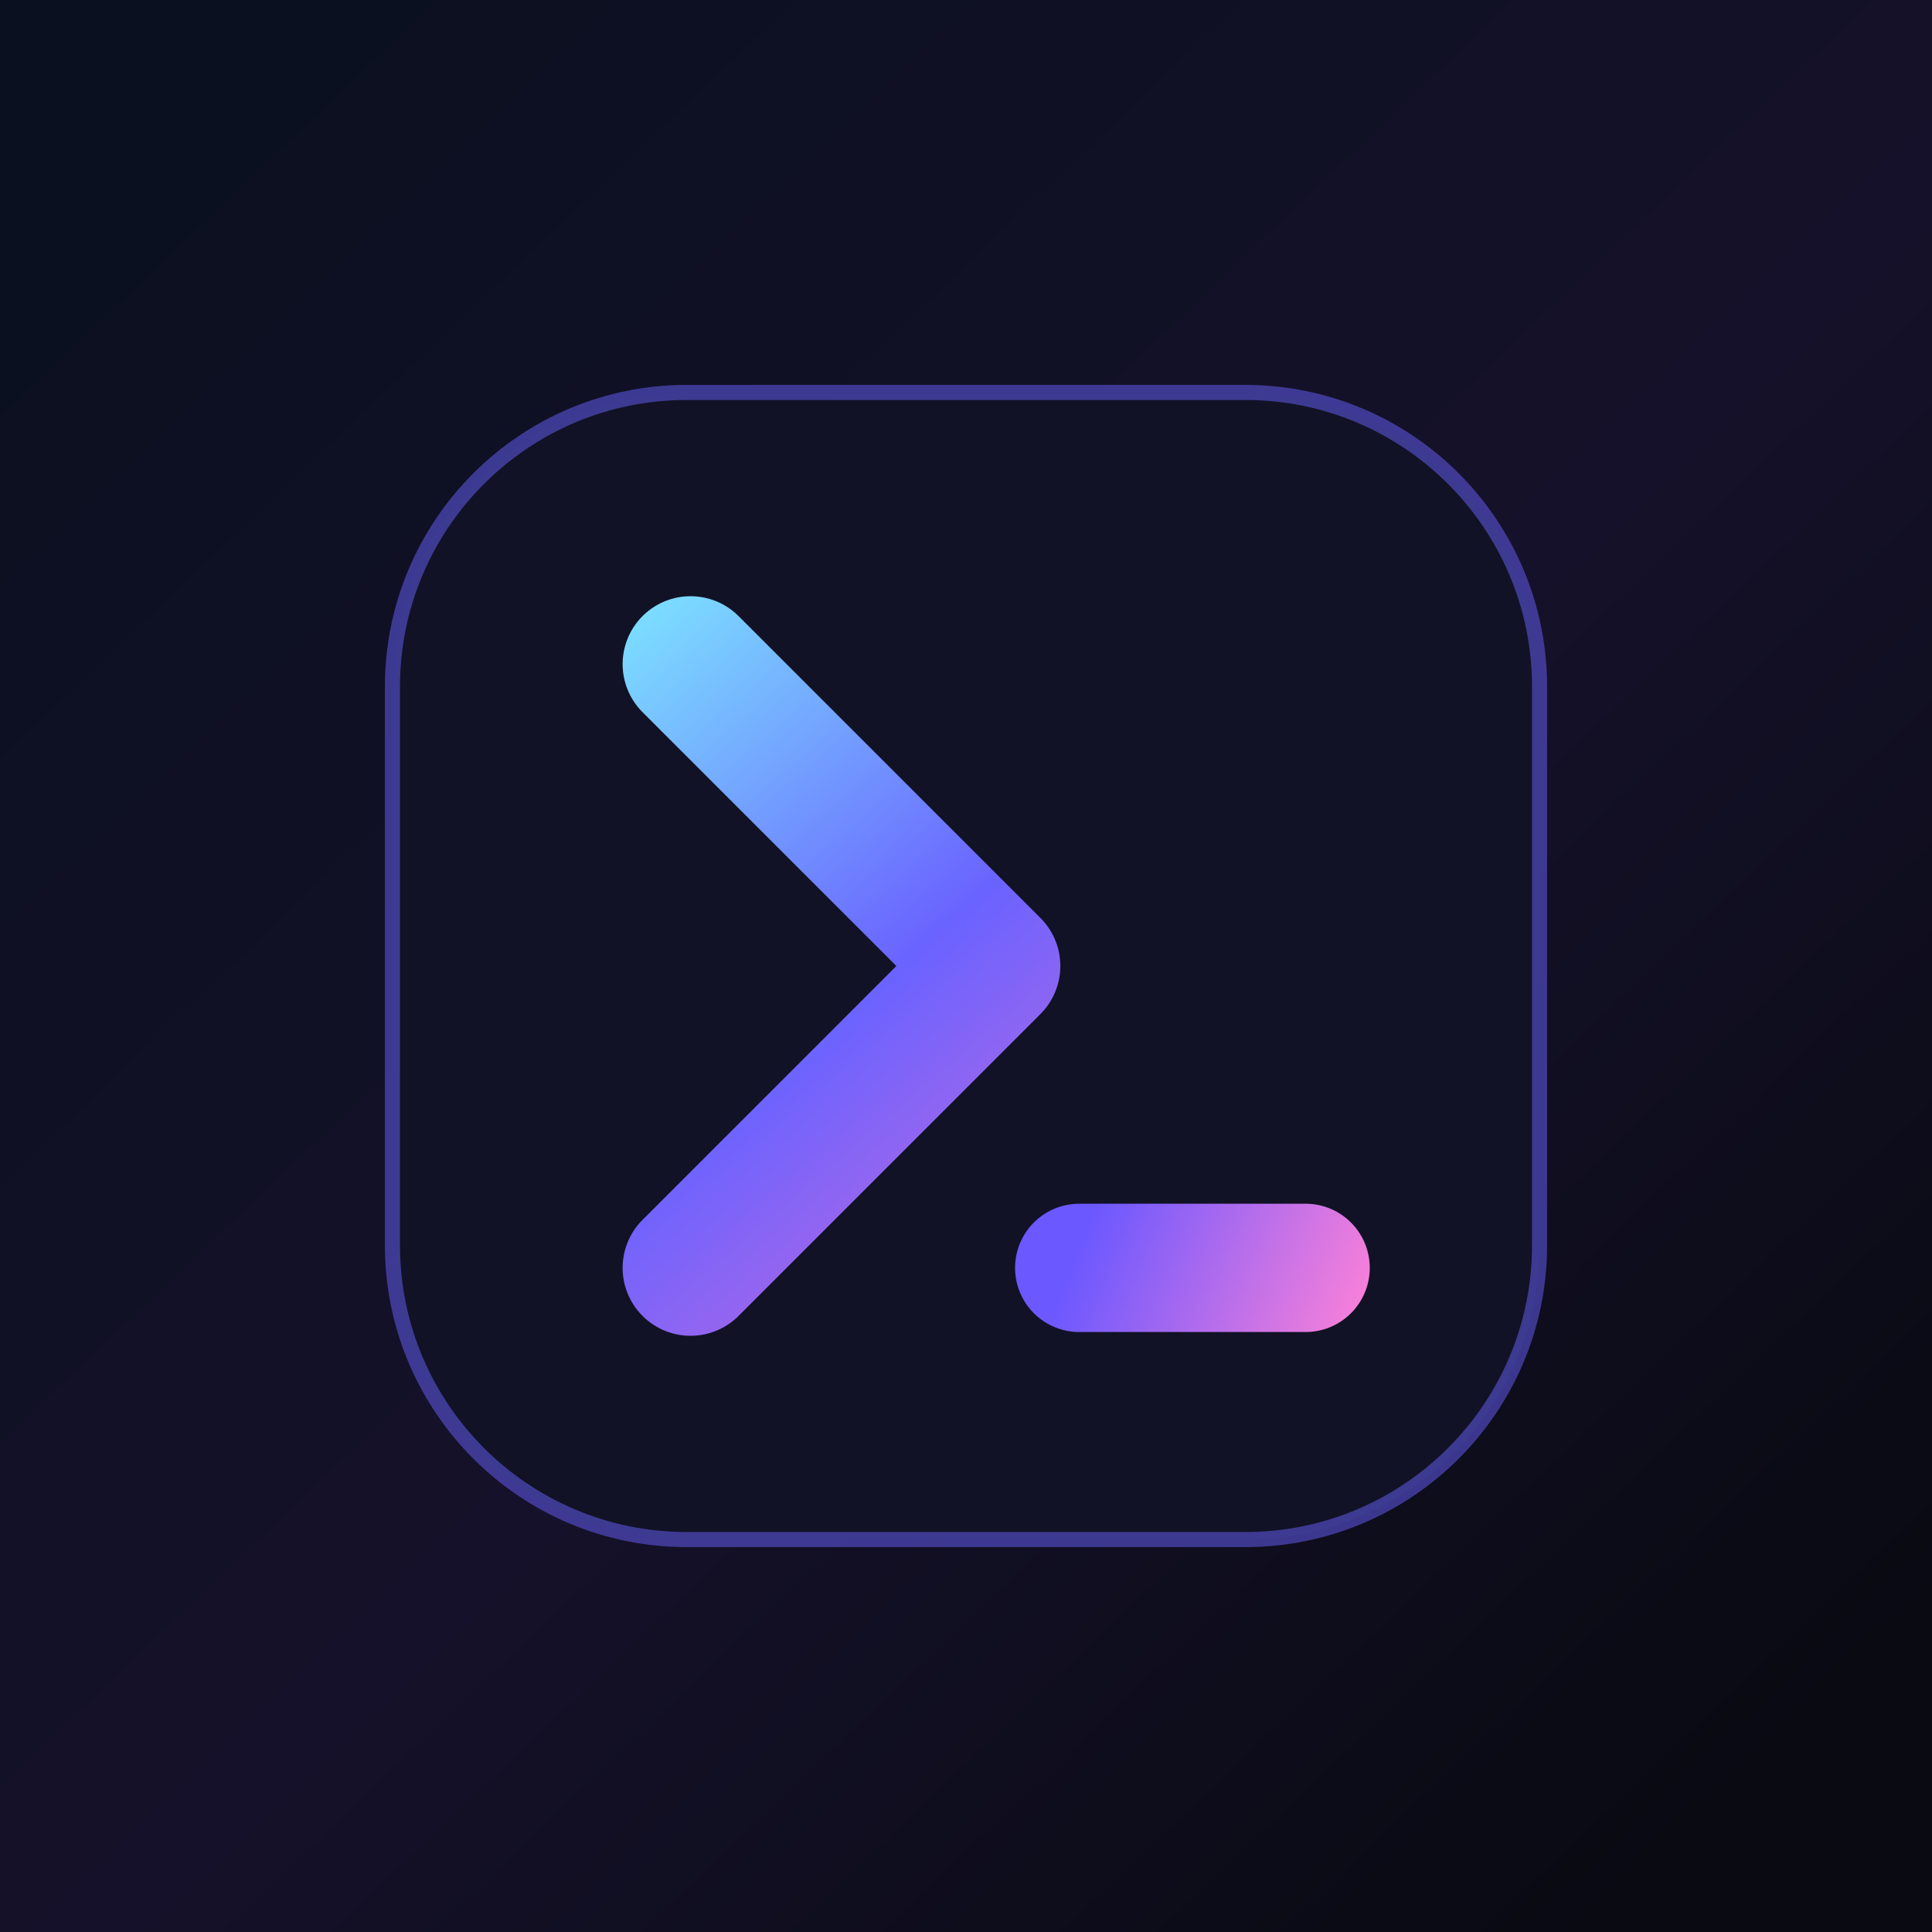
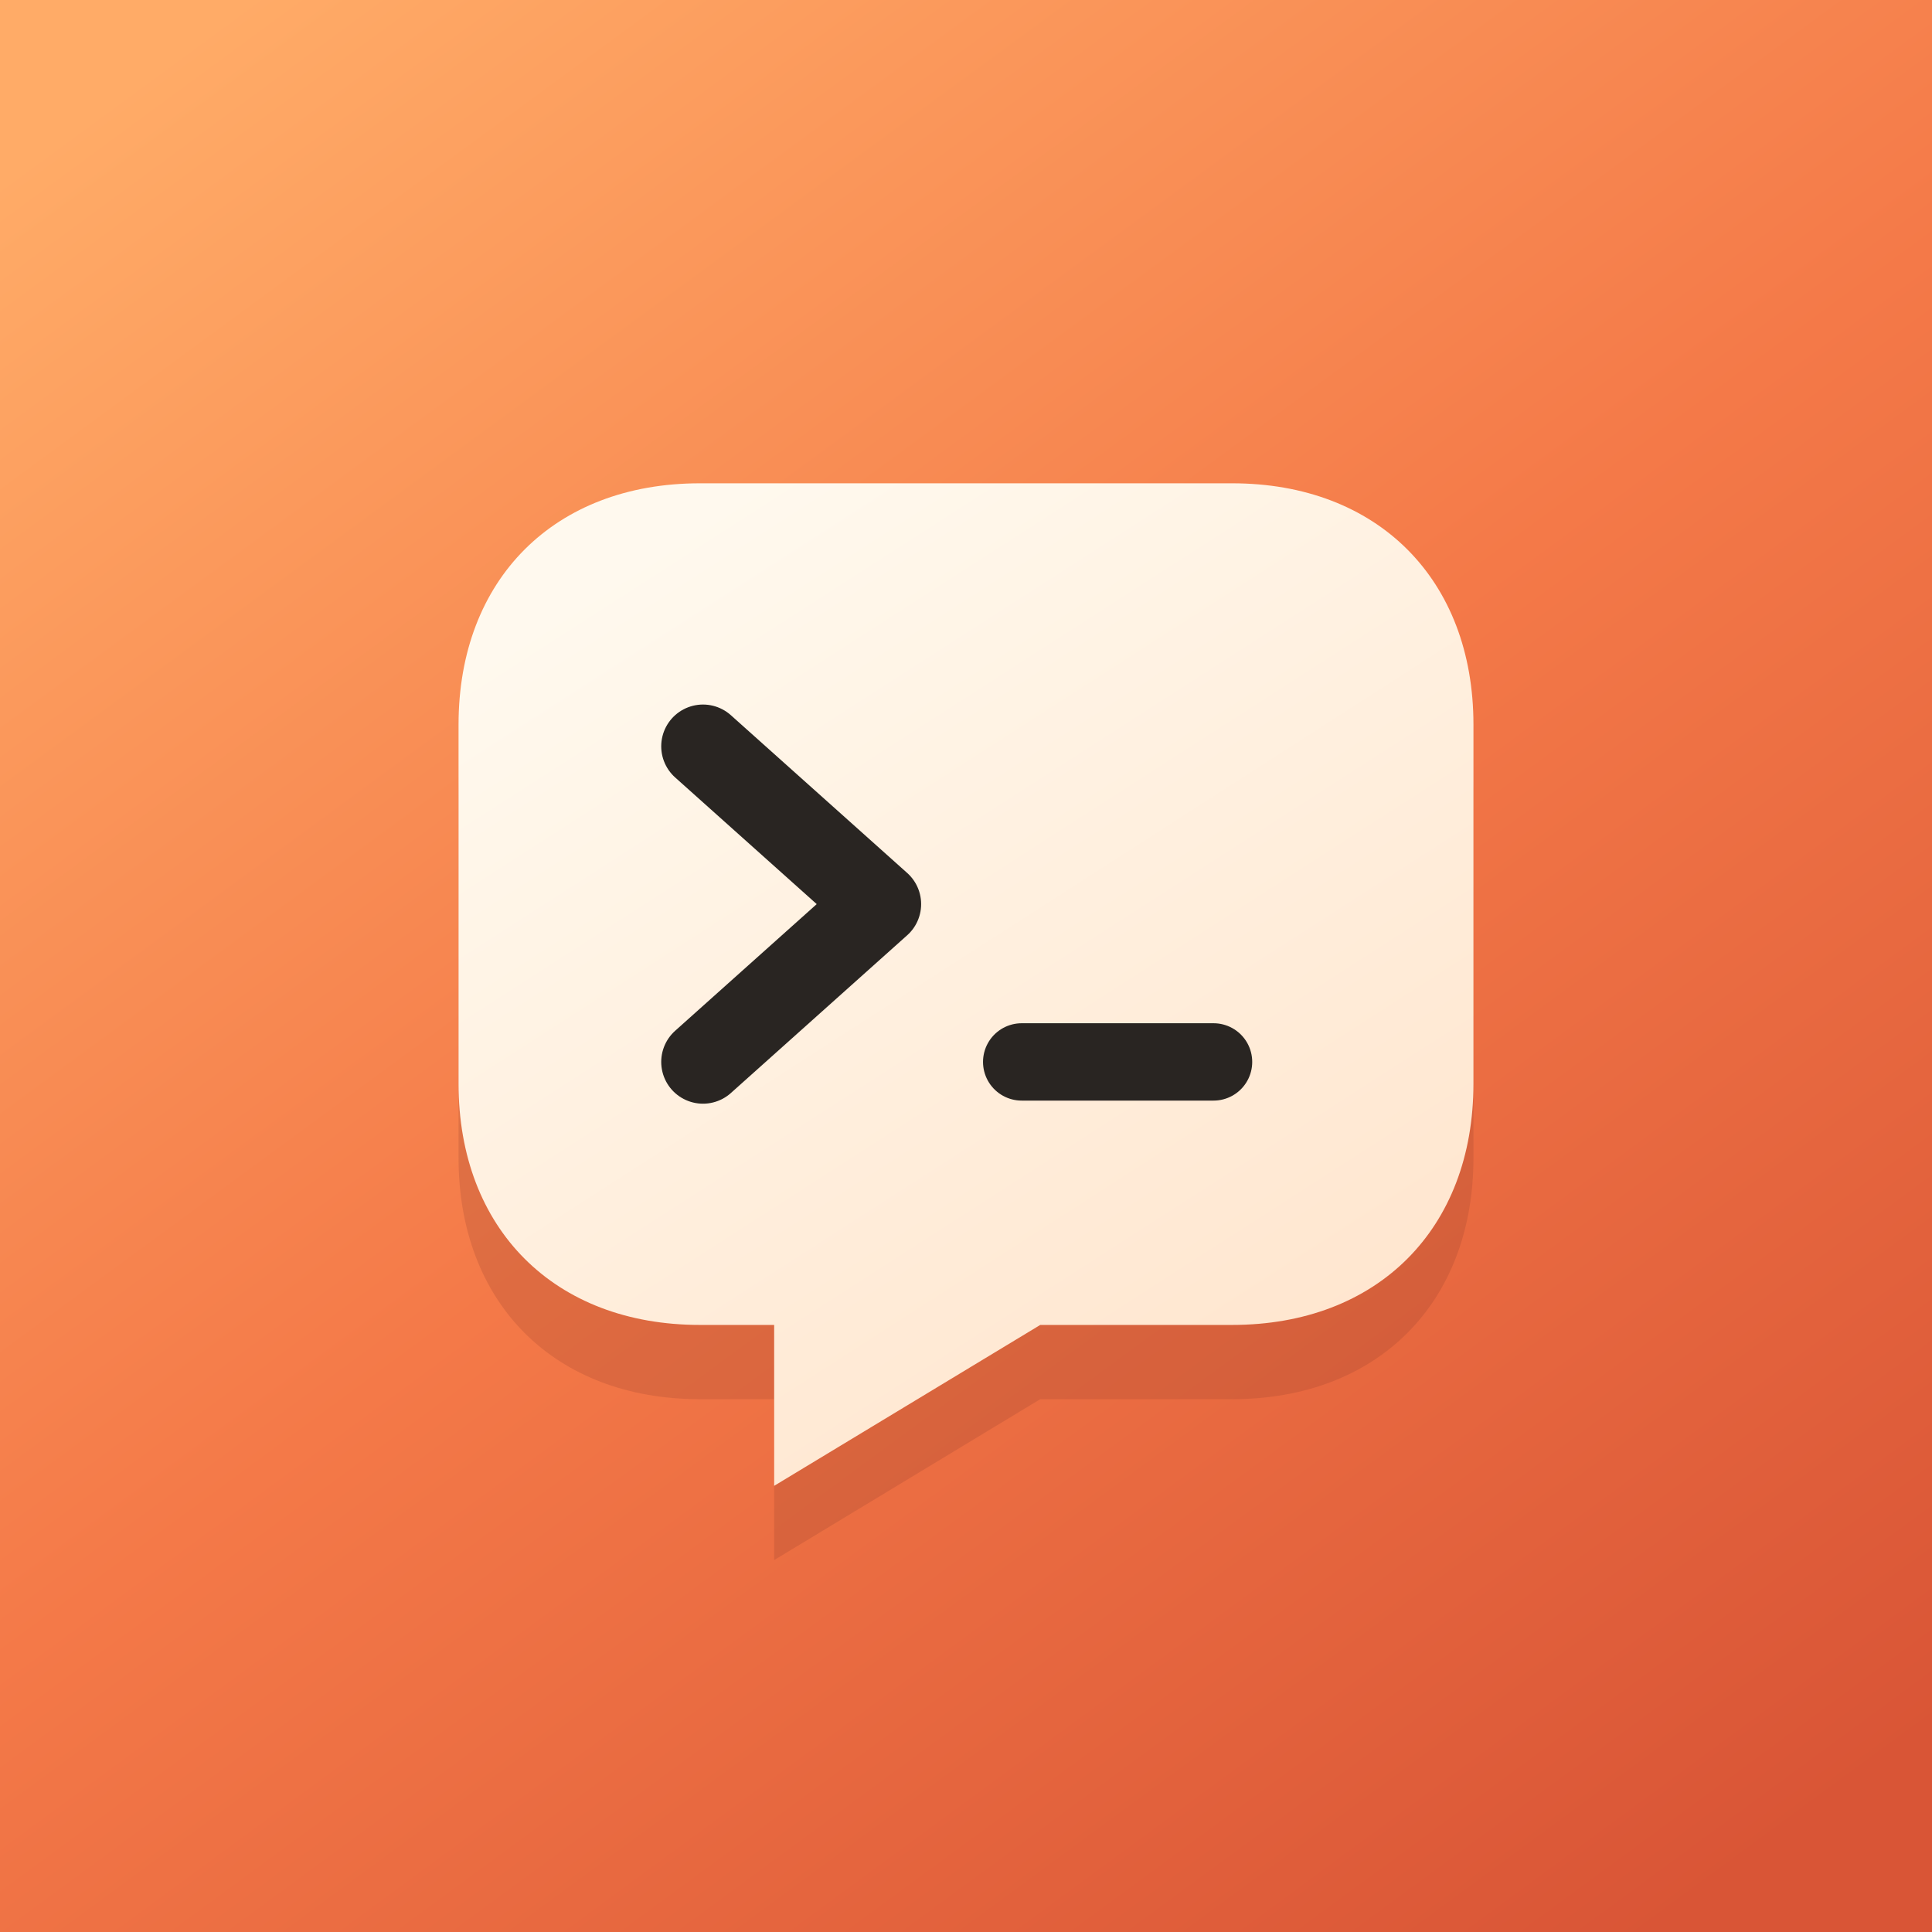
<svg xmlns="http://www.w3.org/2000/svg" viewBox="0 0 512 512" role="img" aria-label="Prompta">
  <defs>
-     <linearGradient id="bg" x1="50" y1="40" x2="462" y2="472" gradientUnits="userSpaceOnUse">
-       <stop stop-color="#0B1020" />
-       <stop offset=".55" stop-color="#15112A" />
-       <stop offset="1" stop-color="#090A12" />
+     <linearGradient id="tile" x1="64" y1="0" x2="440" y2="512" gradientUnits="userSpaceOnUse">
+       <stop stop-color="#FFAB67" />
+       <stop offset=".5" stop-color="#F47948" />
+       <stop offset="1" stop-color="#D95536" />
    </linearGradient>
-     <linearGradient id="mark" x1="170" y1="150" x2="350" y2="360" gradientUnits="userSpaceOnUse">
-       <stop stop-color="#7DE7FF" />
-       <stop offset=".45" stop-color="#6A63FF" />
-       <stop offset="1" stop-color="#FF6BCB" />
-     </linearGradient>
-     <linearGradient id="mark2" x1="286" y1="330" x2="360" y2="360" gradientUnits="userSpaceOnUse">
-       <stop stop-color="#6B58FF" />
-       <stop offset="1" stop-color="#FF82D8" />
+     <linearGradient id="paper" x1="170" y1="110" x2="350" y2="390" gradientUnits="userSpaceOnUse">
+       <stop stop-color="#FFF9EE" />
+       <stop offset="1" stop-color="#FFE6CF" />
    </linearGradient>
  </defs>
-   <rect width="512" height="512" fill="url(#bg)" />
-   <rect x="104" y="104" width="304" height="304" rx="78" fill="#111225" stroke="#6A63FF" stroke-opacity=".5" stroke-width="4" />
-   <path d="M183 176 263 256 183 336" fill="none" stroke="url(#mark)" stroke-width="36" stroke-linecap="round" stroke-linejoin="round" />
-   <path d="M286 336h60" fill="none" stroke="url(#mark2)" stroke-width="34" stroke-linecap="round" />
+   <rect width="512" height="512" rx="0" fill="url(#tile)" />
+   <g transform="translate(46.08 46.08) scale(.82)">
+     <path d="M170 112h172c47 0 78 31 78 78v116c0 47-31 78-78 78h-62l-86 52v-52h-24c-47 0-78-31-78-78V190c0-47 31-78 78-78Z" fill="#923D29" opacity=".22" transform="translate(0 12)" />
+     <path d="M170 100h172c47 0 78 31 78 78v116c0 47-31 78-78 78h-62l-86 52v-52h-24c-47 0-78-31-78-78V178c0-47 31-78 78-78Z" fill="url(#paper)" />
+     <path d="m171 185 57 51-57 51" fill="none" stroke="#292522" stroke-width="27" stroke-linecap="round" stroke-linejoin="round" />
+     <path d="M274 287h62" fill="none" stroke="#292522" stroke-width="25" stroke-linecap="round" />
+   </g>
</svg>
